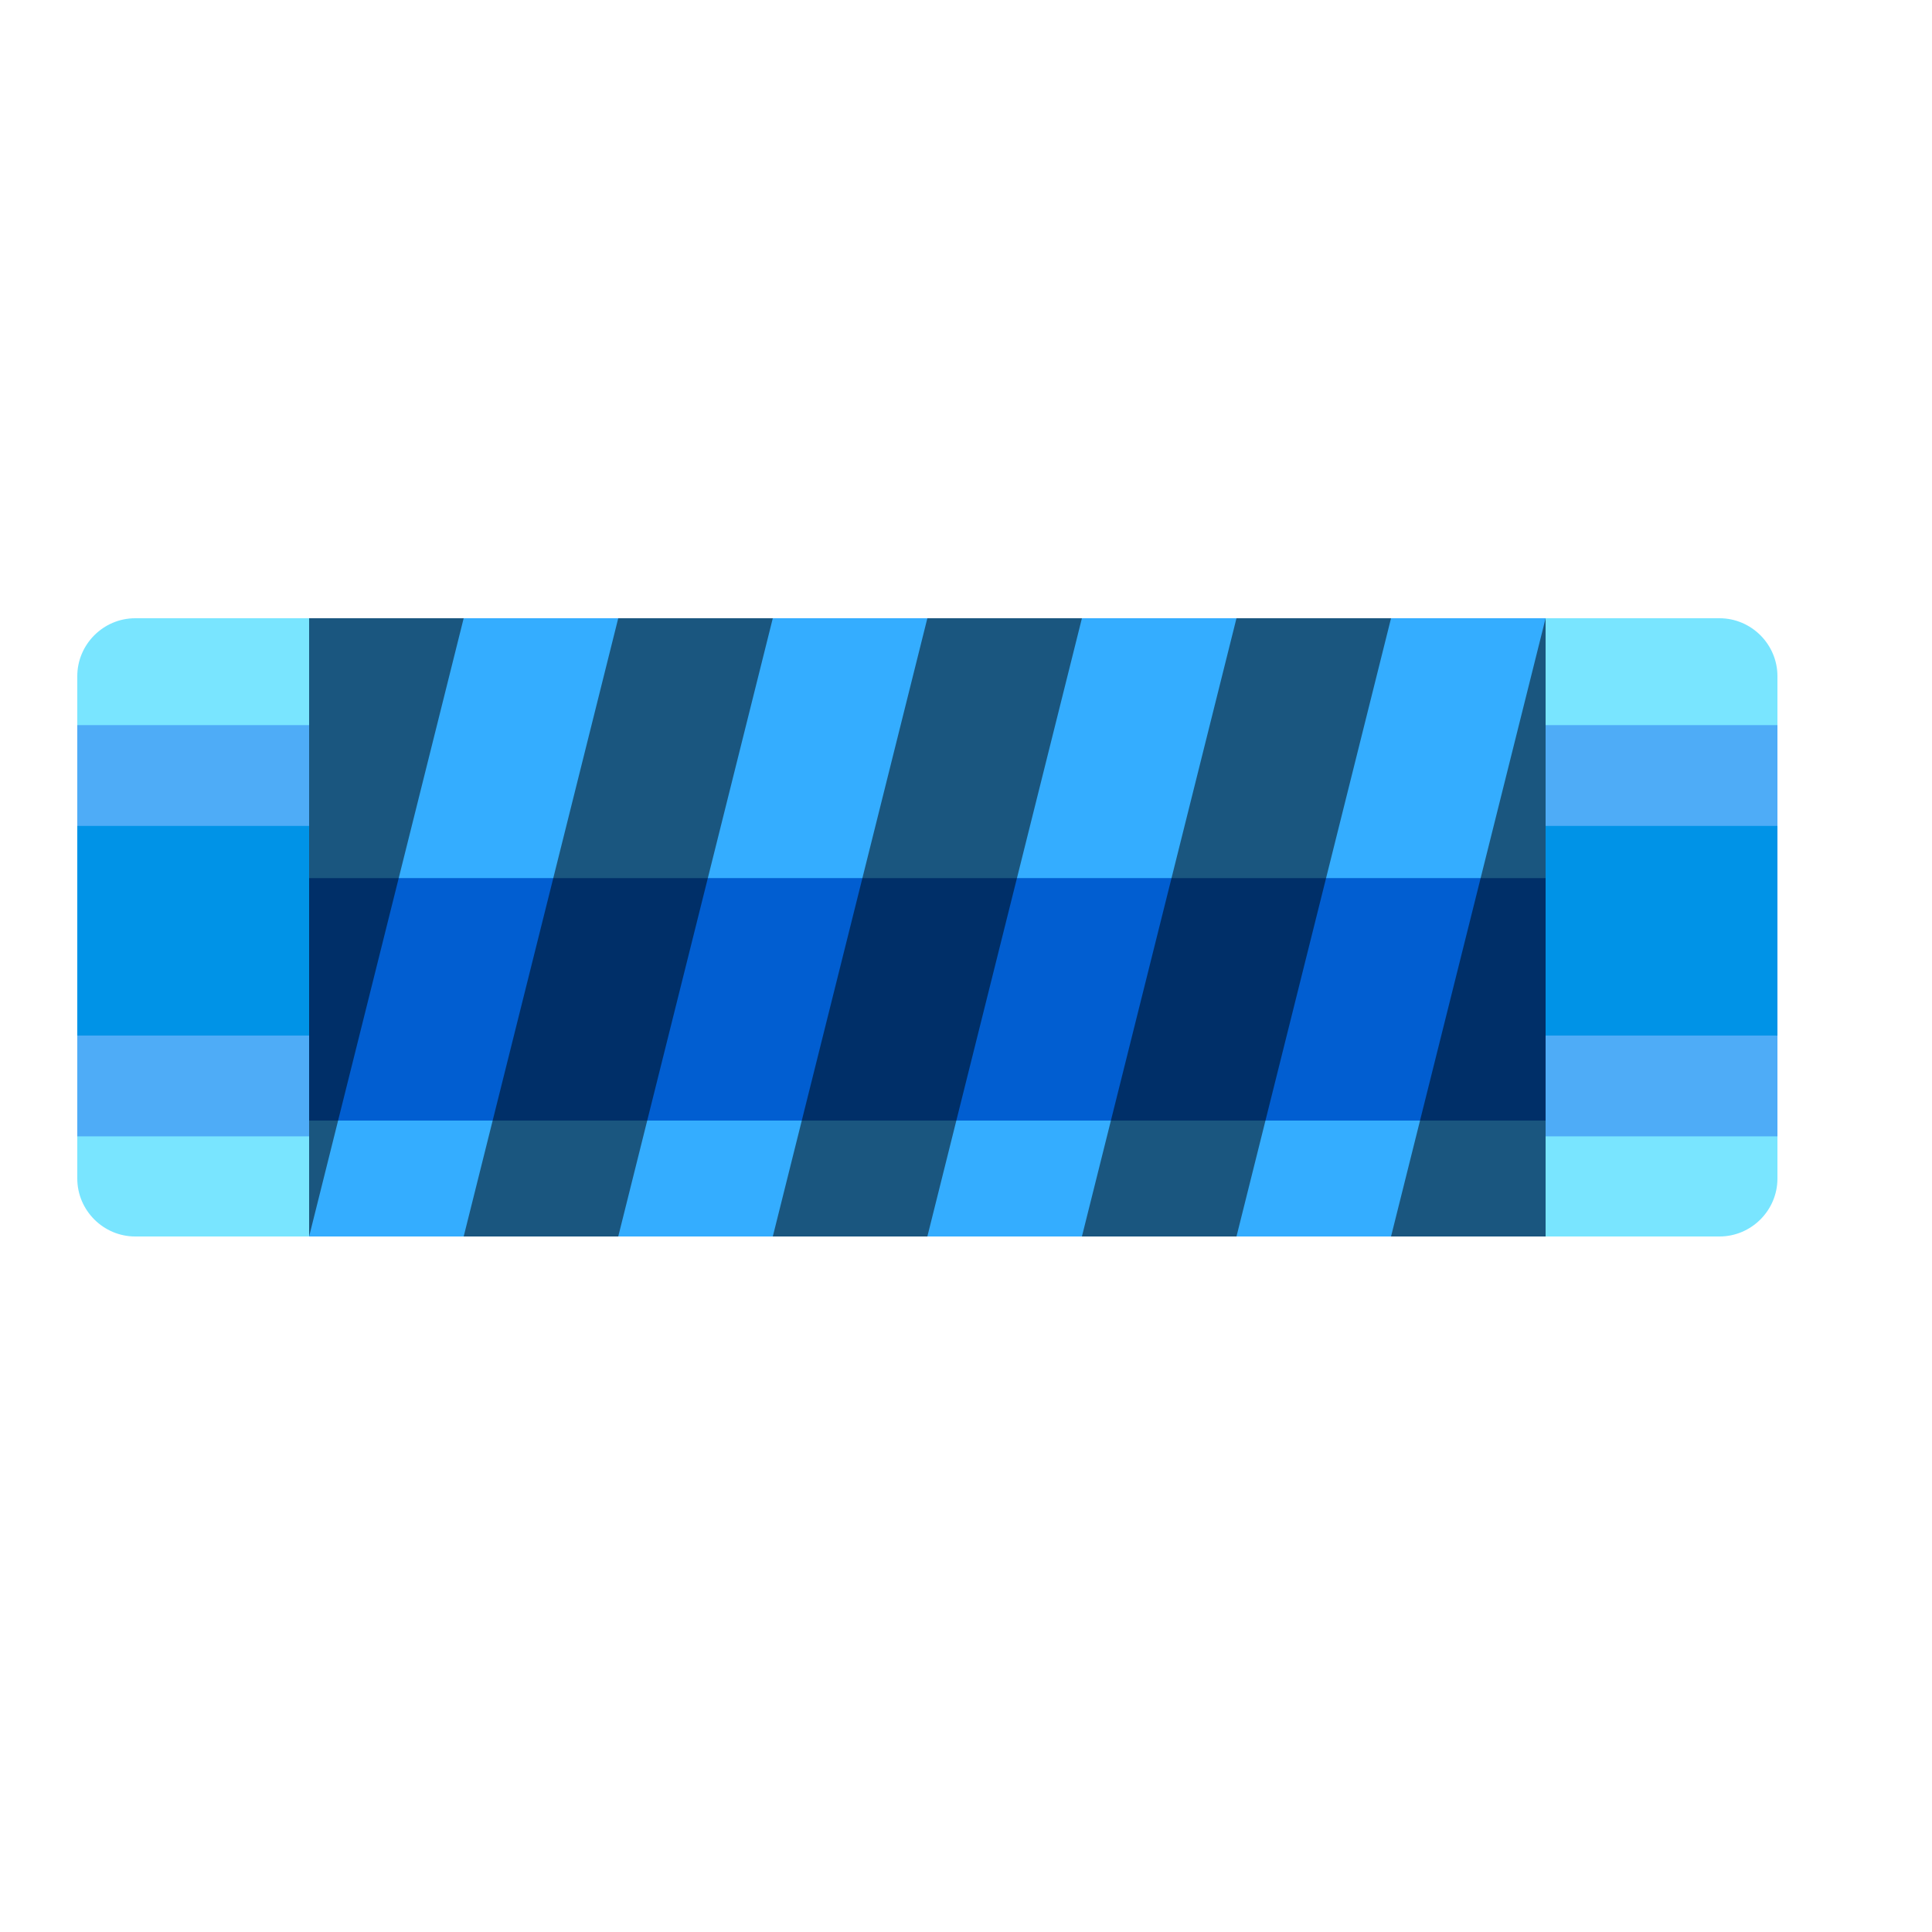
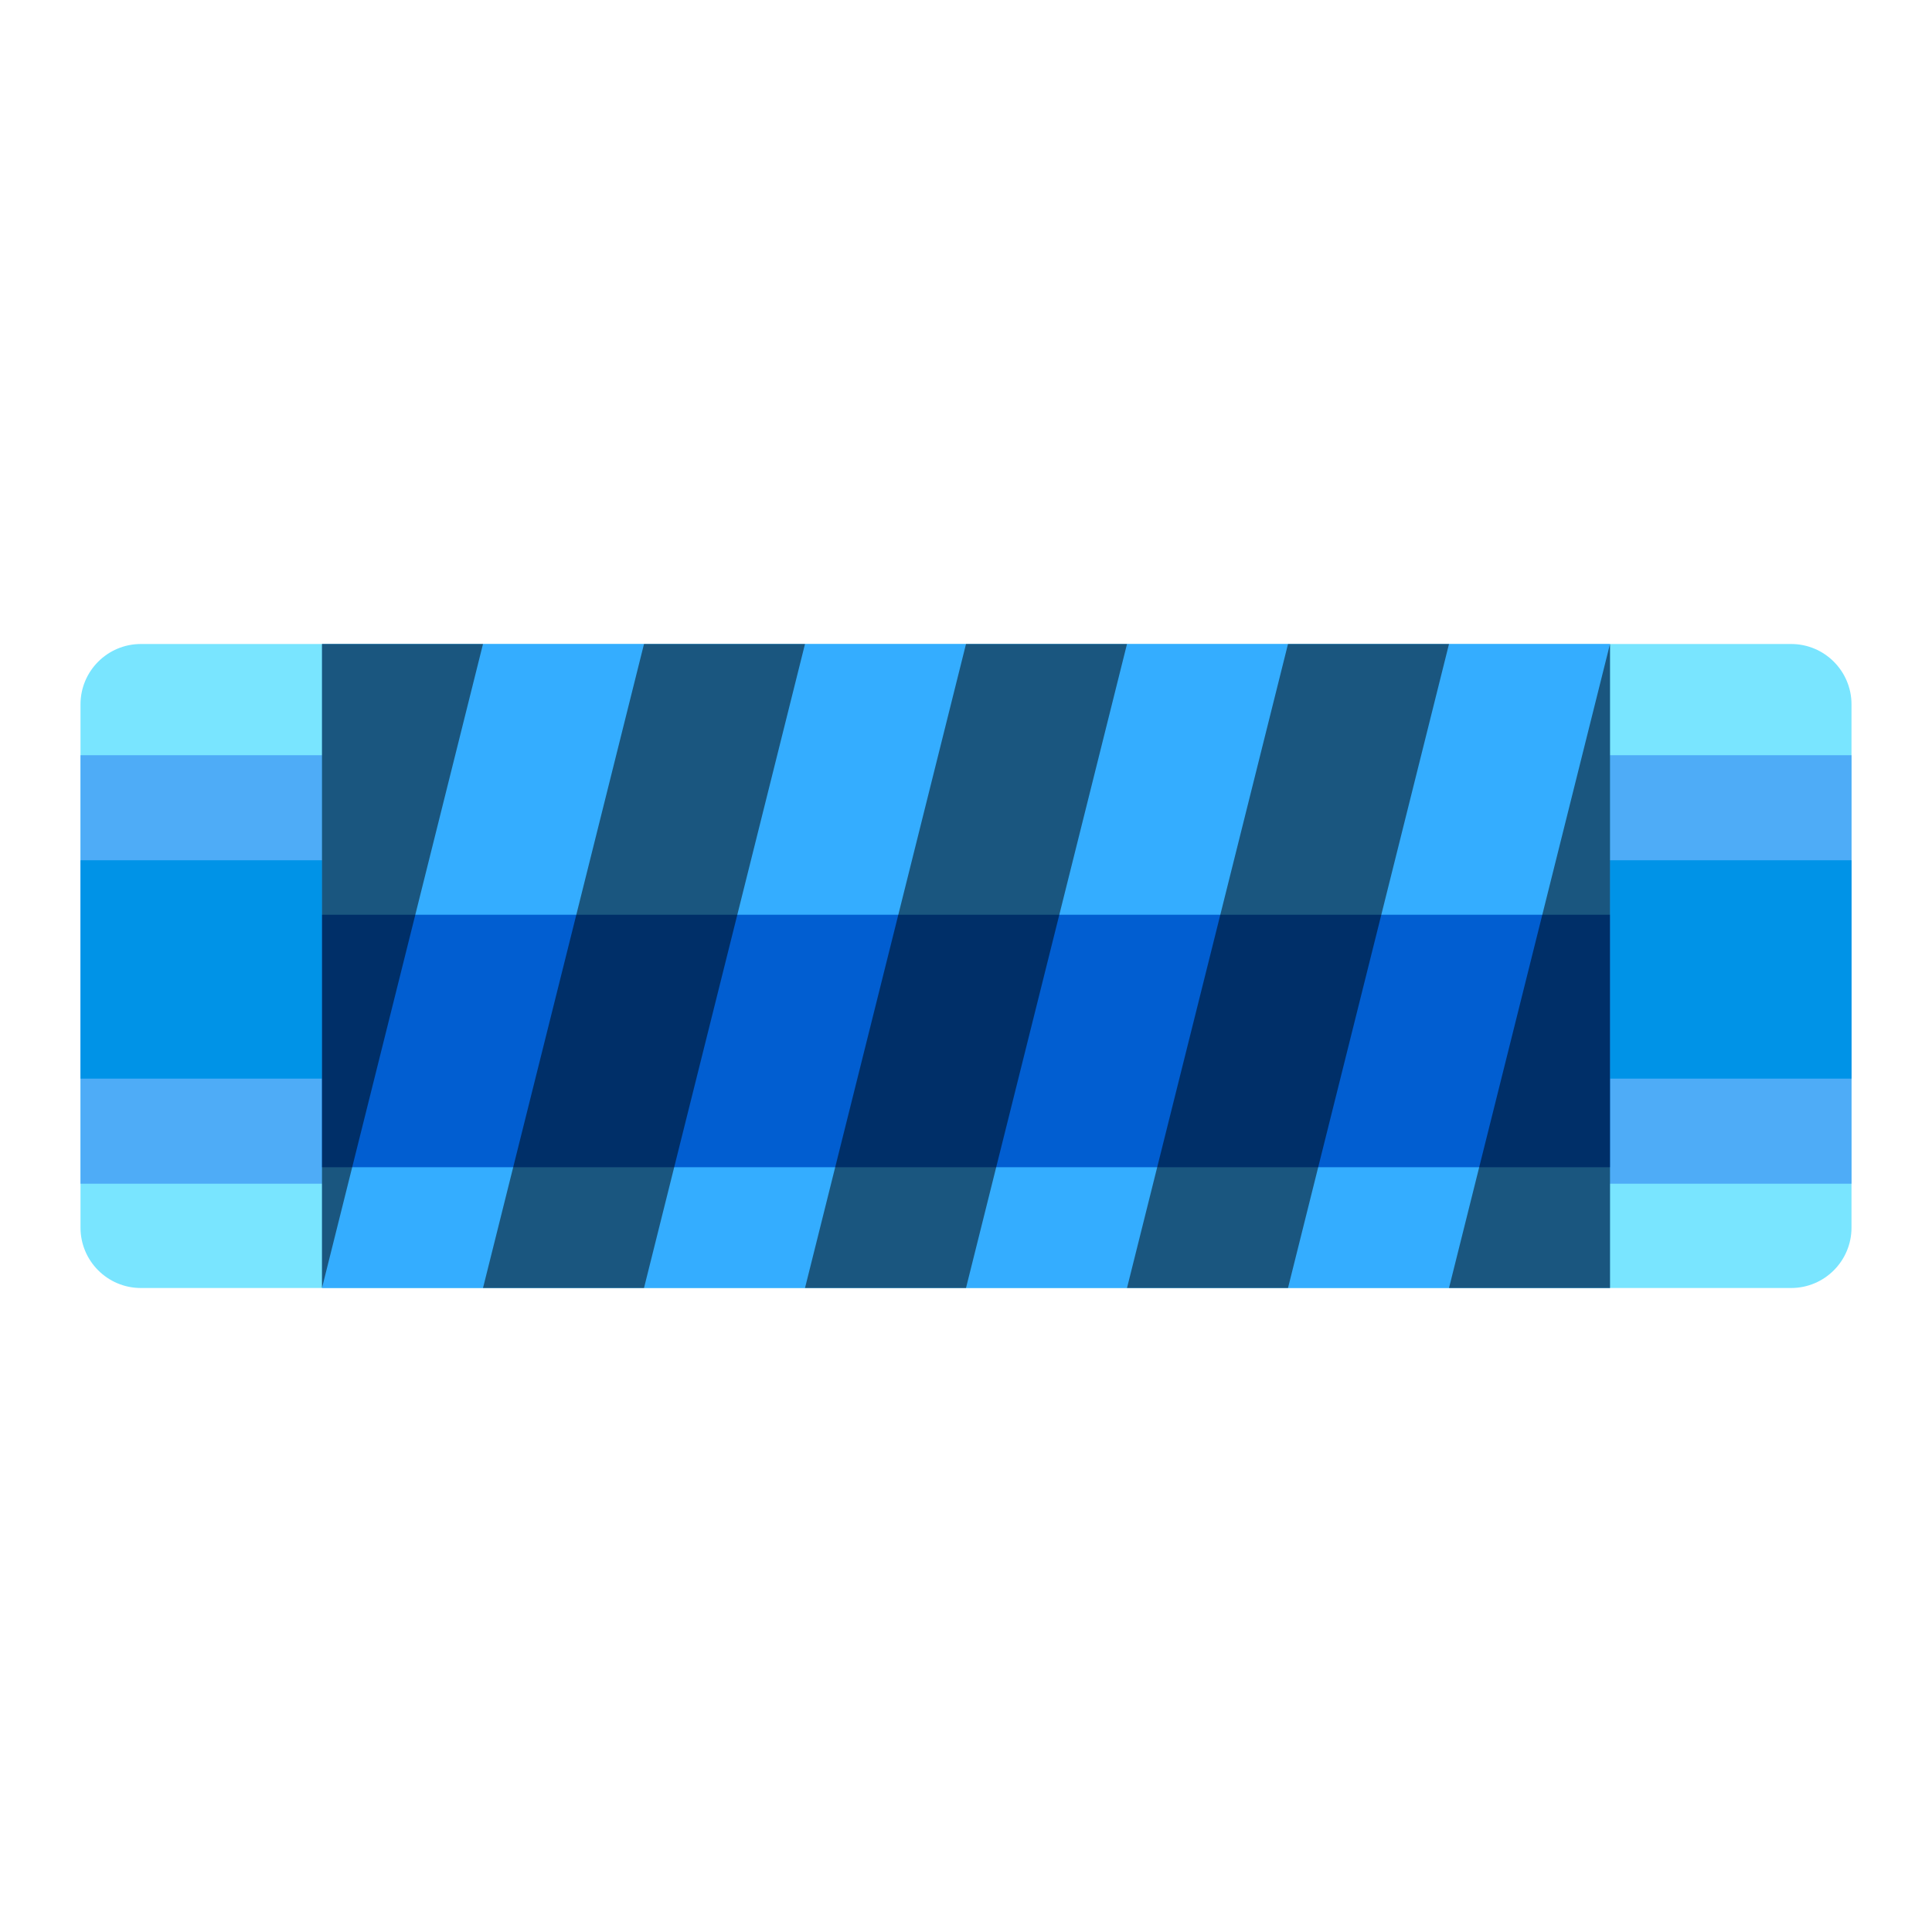
- <svg xmlns="http://www.w3.org/2000/svg" width="100%" height="100%" viewBox="0 0 6 6" version="1.1" xml:space="preserve" style="fill-rule:evenodd;clip-rule:evenodd;stroke-linejoin:round;stroke-miterlimit:2;">
-   <rect id="icon_chain_5" x="0" y="0" width="5.76" height="5.76" style="fill:none;" />
-   <path id="Caps-3" d="M5.52,2.1l0,1.56c0,0.099 -0.081,0.18 -0.18,0.18l-4.92,-0c-0.099,-0 -0.18,-0.081 -0.18,-0.18l0,-1.56c0,-0.099 0.081,-0.18 0.18,-0.18l4.92,-0c0.099,-0 0.18,0.081 0.18,0.18Z" style="fill:#79e5ff;" />
-   <rect id="Caps-2" x="0.24" y="2.252" width="5.28" height="1.277" style="fill:#4eacf7;" />
-   <rect id="Caps-31" x="0.24" y="2.565" width="5.28" height="0.651" style="fill:#0093e7;" />
-   <rect id="Base-Note" x="0.96" y="1.92" width="3.84" height="1.92" style="fill:#34adff;" />
-   <rect id="Shading" x="0.96" y="2.727" width="3.84" height="0.753" style="fill:#015ed1;" />
-   <path id="Chain" d="M0.96,1.92l0.48,0l-0.48,1.92l0,-1.92Zm1.92,-0l0.48,-0l-0.48,1.92l-0.48,0l0.48,-1.92Zm0.96,0l0.48,0l-0.48,1.92l-0.48,0l0.48,-1.92Zm-1.92,0l0.48,0l-0.48,1.92l-0.48,0l0.48,-1.92Zm2.4,1.92l0.48,-1.92l0,1.92l-0.48,0Z" style="fill-opacity:0.5;" />
+ <svg xmlns="http://www.w3.org/2000/svg" width="100%" height="100%" viewBox="0 0 24 24" version="1.1" xml:space="preserve" style="fill-rule:evenodd;clip-rule:evenodd;stroke-linejoin:round;stroke-miterlimit:2;">
+   <g transform="matrix(1,0,0,1,-56,-140)">
+     <g transform="matrix(1,0,0,1,28,0)">
+       <g id="icon_chain_5" transform="matrix(1,0,0,1,28,140)">
+         <rect x="0" y="0" width="24" height="24" style="fill:none;" />
+         <g id="Caps-3" transform="matrix(0.956522,0,0,1,1,0)">
+           <path d="M23,8.75L23,15.25C23,15.664 22.649,16 22.216,16L0.784,16C0.351,16 0,15.664 0,15.25L0,8.75C0,8.336 0.351,8 0.784,8L22.216,8C22.649,8 23,8.336 23,8.75Z" style="fill:rgb(121,229,255);" />
+         </g>
+         <g id="Caps-2" transform="matrix(1.22222,0,0,2.66134,-1.44444,-30.5384)">
+           <rect x="2" y="15" width="18" height="2" style="fill:rgb(78,172,247);" />
+         </g>
+         <g id="Caps-31" transform="matrix(1.22222,0,0,1.35626,-1.44444,-9.6573)">
+           <rect x="2" y="15" width="18" height="2" style="fill:rgb(0,147,231);" />
+         </g>
+         <g id="Base-Note" transform="matrix(1,0,0,1,0,1)">
+           <rect x="4" y="7" width="16" height="8" style="fill:rgb(52,173,255);" />
+         </g>
+         <g id="Shading" transform="matrix(0.888889,0,0,1.56816,2.22222,-12.1591)">
+           <rect x="2" y="15" width="18" height="2" style="fill:rgb(1,94,209);" />
+         </g>
+         <g id="Chain" transform="matrix(1,0,0,1,-28,0)">
+           <path d="M32,8L34,8L32,16L32,8ZM40,8L42,8L40,16L38,16L40,8ZM44,8L46,8L44,16L42,16L44,8ZM36,8L38,8L36,16L34,16L36,8ZM46,16L48,8L48,16L46,16Z" style="fill-opacity:0.5;" />
+         </g>
+       </g>
+     </g>
+   </g>
</svg>
